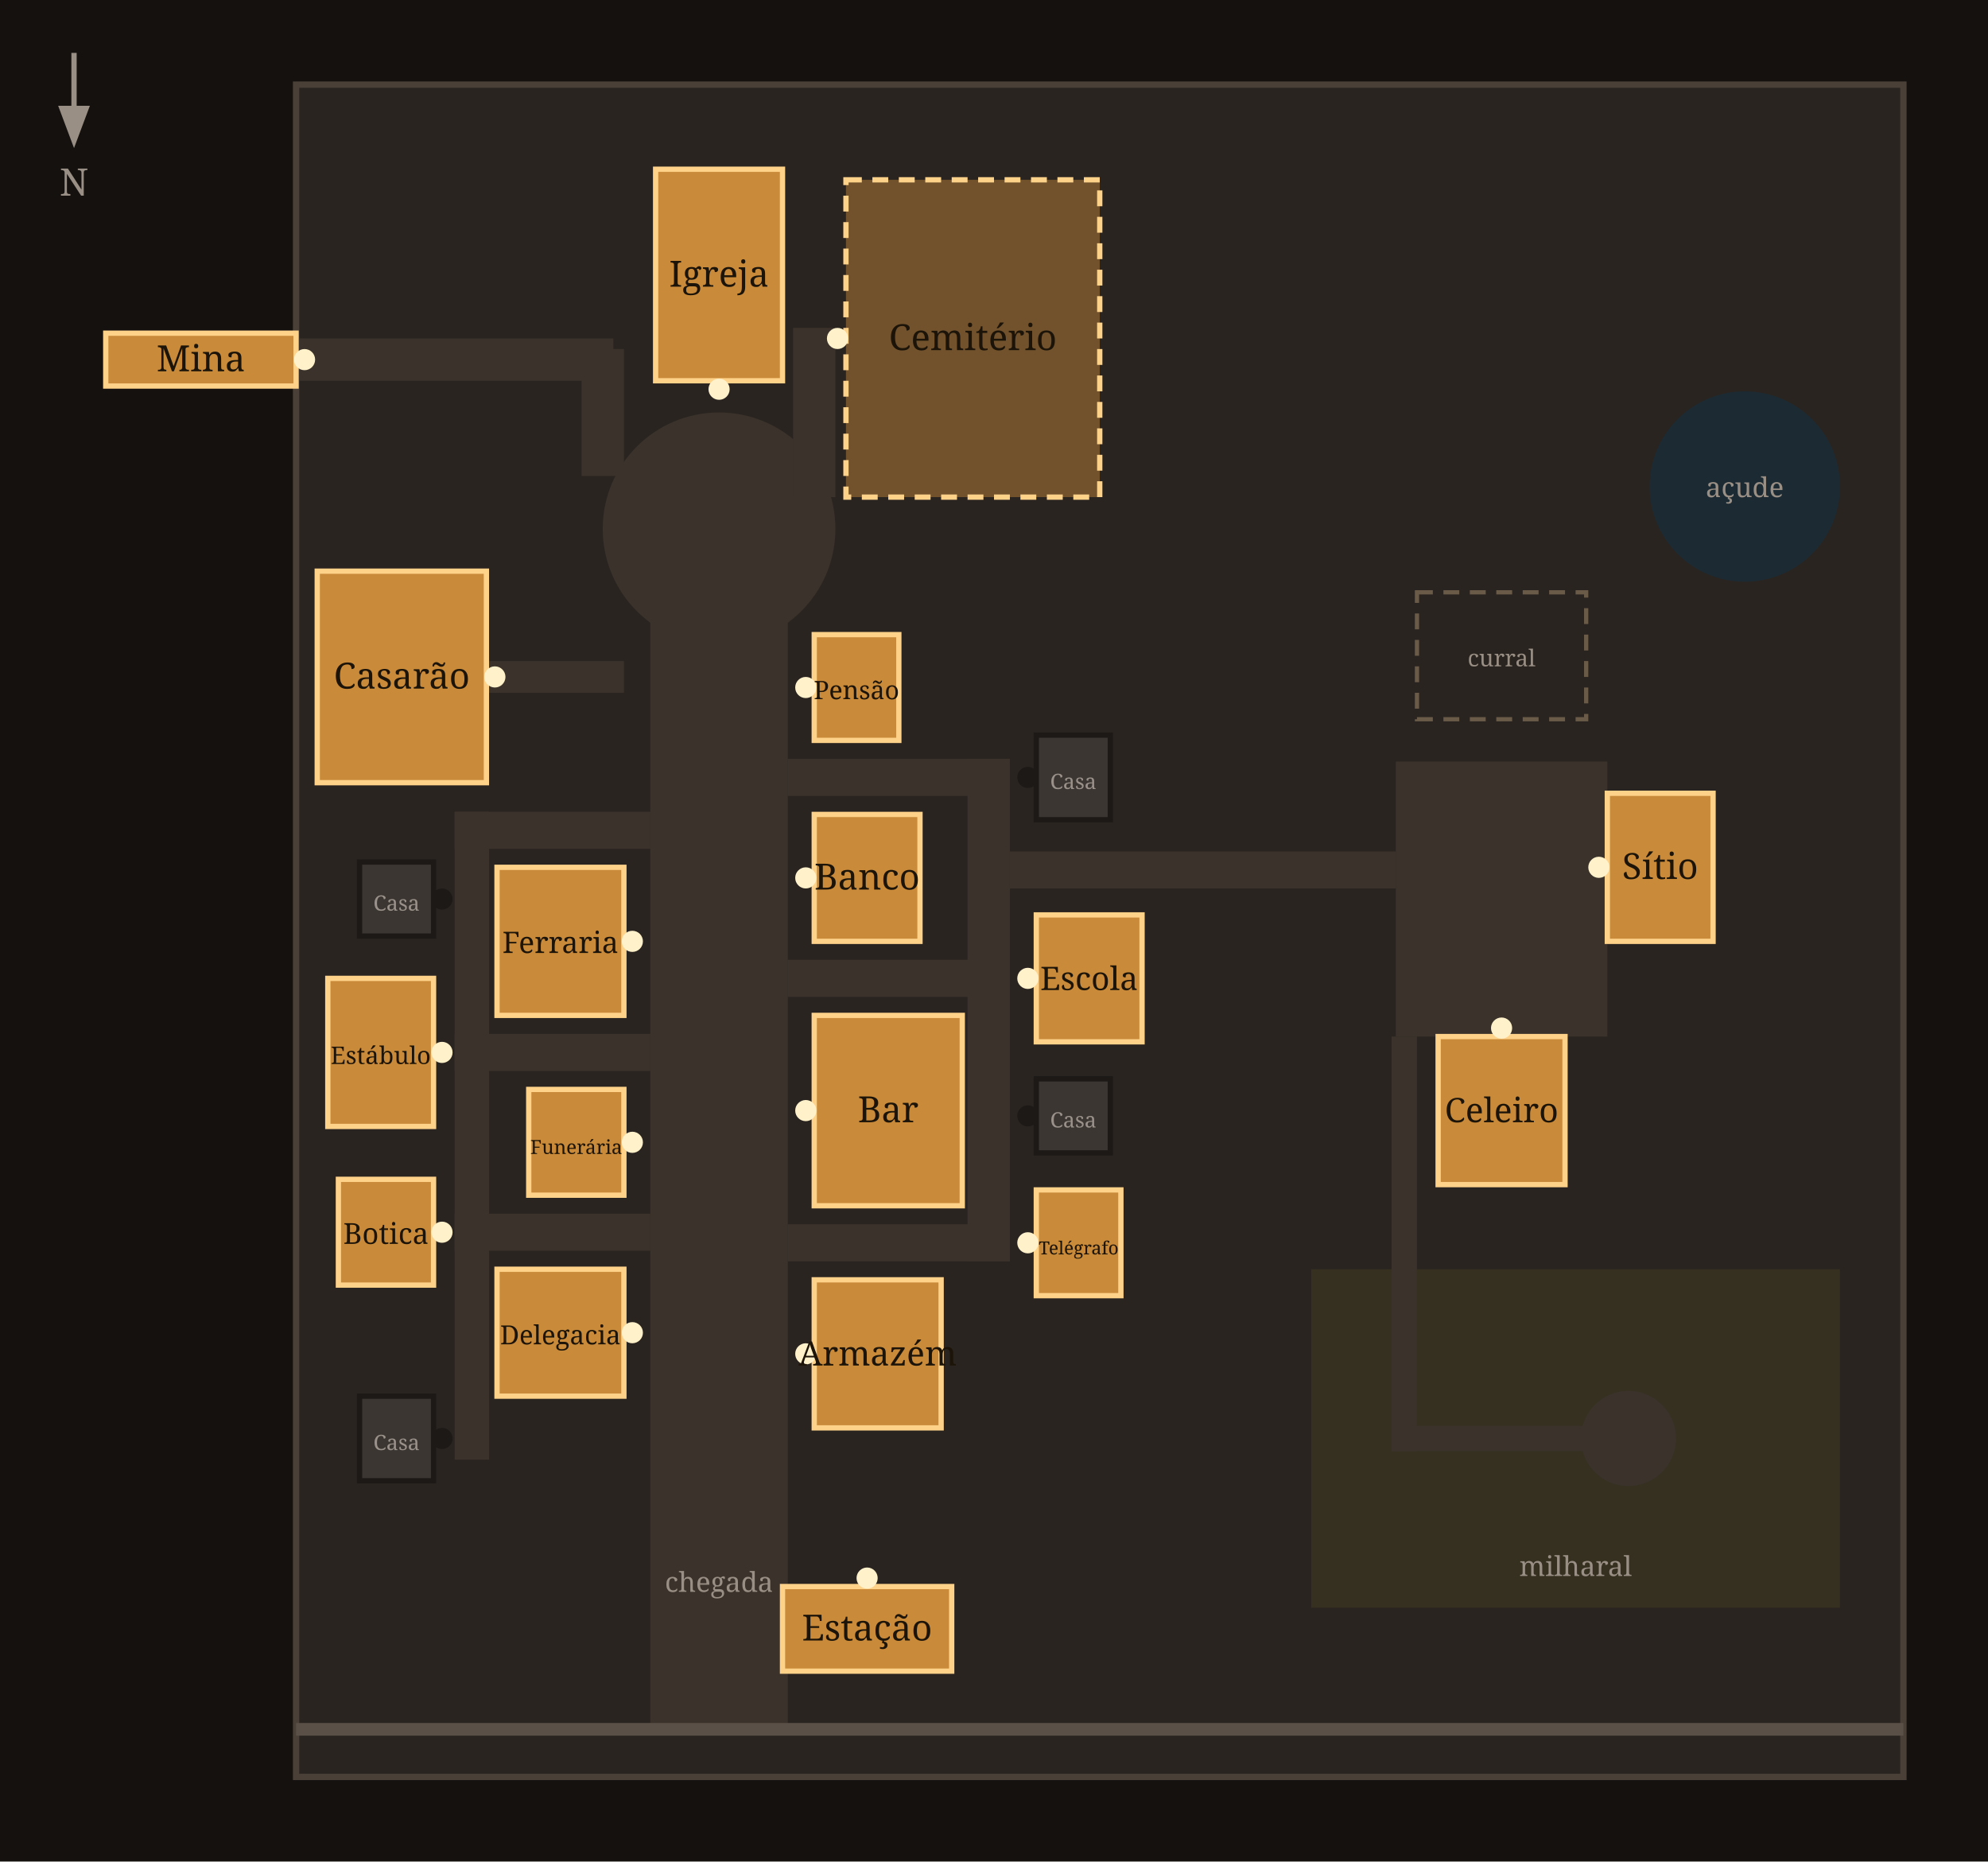
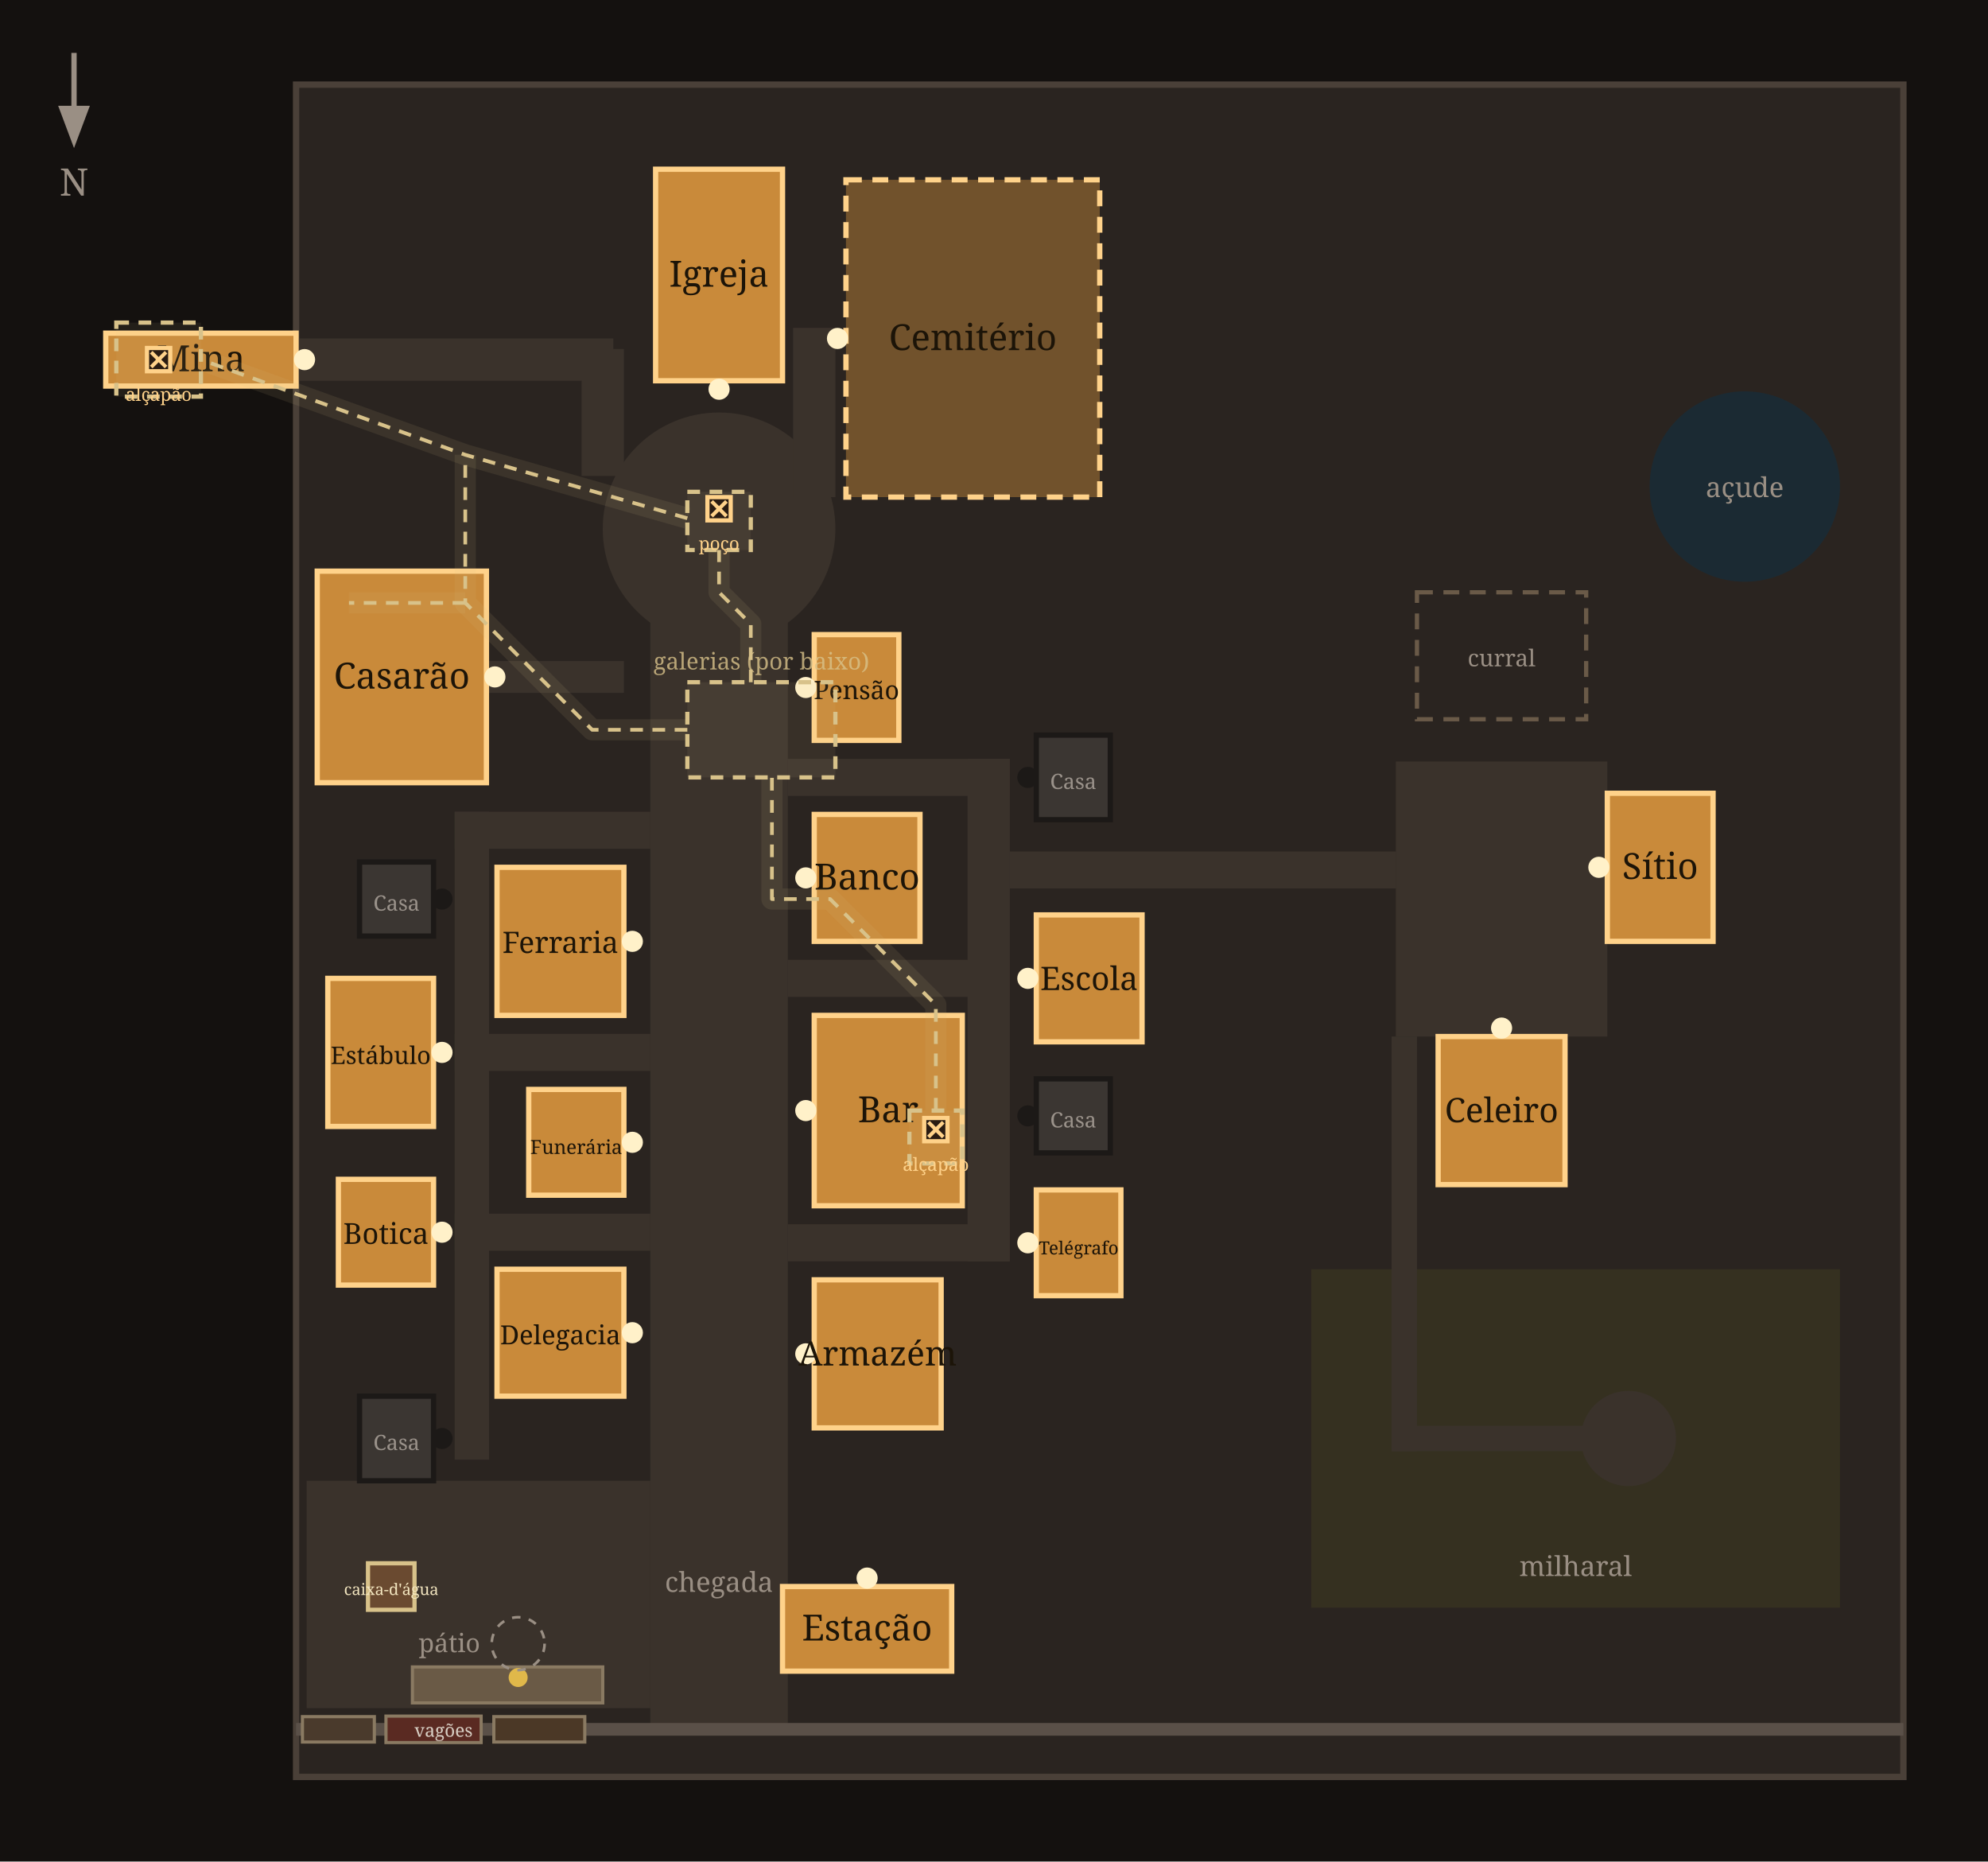
<svg xmlns="http://www.w3.org/2000/svg" viewBox="-68 -92 188 176" font-family="Georgia, serif">
  <rect x="-68" y="-92" width="188" height="176" fill="#14110f" />
  <rect x="-40" y="-84" width="152" height="160" fill="#2a2420" stroke="#4a4038" stroke-width="0.6" />
  <rect x="-6.5" y="-46" width="13" height="118" fill="#3a322b" />
  <circle cx="0" cy="-42" r="11" fill="#3a322b" />
  <rect x="56" y="28" width="50" height="32" fill="#3a3620" fill-opacity="0.7" />
  <text x="81" y="57" font-size="2.6" text-anchor="middle" fill="#9a8f84">milharal</text>
  <circle cx="97" cy="-46" r="9" fill="#1b2a33" />
  <text x="97" y="-45" font-size="2.6" text-anchor="middle" fill="#9a8f84">açude</text>
  <rect x="66" y="-36" width="16" height="12" fill="none" stroke="#6a5a48" stroke-width="0.4" stroke-dasharray="1.5 1" />
  <text x="74" y="-29" font-size="2.2" text-anchor="middle" fill="#9a8f84">curral</text>
  <rect x="7" y="-61" width="4" height="16" fill="#3a322b" />
  <rect x="-13" y="-59" width="4" height="12" fill="#3a322b" />
  <rect x="-40" y="-60" width="30" height="4" fill="#3a322b" />
  <rect x="-22" y="-29.5" width="13" height="3" fill="#3a322b" />
  <rect x="6.5" y="23.75" width="21" height="3.5" fill="#3a322b" />
  <rect x="6.5" y="-1.25" width="21" height="3.5" fill="#3a322b" />
  <rect x="6.5" y="-20.25" width="21" height="3.5" fill="#3a322b" />
  <rect x="23.5" y="-20.25" width="4" height="47.5" fill="#3a322b" />
  <rect x="-25" y="22.75" width="18.5" height="3.5" fill="#3a322b" />
  <rect x="-25" y="5.75" width="18.5" height="3.5" fill="#3a322b" />
  <rect x="-25" y="-15.25" width="18.5" height="3.5" fill="#3a322b" />
  <rect x="-25" y="-15.25" width="3.25" height="61.25" fill="#3a322b" />
  <rect x="27.5" y="-11.5" width="36.5" height="3.5" fill="#3a322b" />
  <rect x="64" y="-20" width="20" height="26" fill="#3a322b" />
  <rect x="63.6" y="6" width="2.4" height="39.2" fill="#3a322b" />
  <rect x="63.6" y="42.8" width="22.4" height="2.4" fill="#3a322b" />
  <circle cx="86" cy="44" r="4.5" fill="#3a322b" />
+   <rect x="-39" y="48" width="32.5" height="21.5" fill="#3a322b" />
  <rect x="-40" y="70.9" width="152" height="1.2" fill="#5a5048" />
+   <rect x="-29" y="65.6" width="18" height="3.4" fill="#6a5a46" stroke="#8a7a62" stroke-width="0.3" />
+   <rect x="-21.3" y="70.3" width="8.6" height="2.4" fill="#4b3826" stroke="#8a7a62" stroke-width="0.3" />
+   <rect x="-31.5" y="70.25" width="9" height="2.5" fill="#5a2a22" stroke="#8a7a62" stroke-width="0.3" />
+   <rect x="-39.4" y="70.3" width="6.8" height="2.4" fill="#4a3a2c" stroke="#8a7a62" stroke-width="0.3" />
+   <rect x="-33.2" y="55.8" width="4.4" height="4.4" fill="#6a4a30" stroke="#d8c28a" stroke-width="0.4" />
+   <circle cx="-19" cy="66.6" r="0.9" fill="#e0b84a" />
+   <circle cx="-19" cy="63.4" r="2.5" fill="none" stroke="#9a8f84" stroke-width="0.25" stroke-dasharray="0.8 0.8" />
+   <text x="-25.5" y="64.2" font-size="2.4" text-anchor="middle" fill="#9a8f84">pátio</text>
+   <text x="-31" y="58.8" font-size="1.5" text-anchor="middle" fill="#f3e6c0">caixa-d'água</text>
+   <text x="-26.05" y="72.2" font-size="1.7" text-anchor="middle" fill="#d8cfc4">vagões</text>
  <rect x="-34" y="40" width="7" height="8" fill="#3b3632" fill-opacity="1" stroke="#1c1917" stroke-width="0.5" />
  <circle cx="-26.2" cy="44" r="1" fill="#1c1917" />
  <text x="-30.5" y="45.1" font-size="2" text-anchor="middle" fill="#d8cfc4" fill-opacity="0.6">Casa</text>
  <rect x="-34" y="-10.5" width="7" height="7" fill="#3b3632" fill-opacity="1" stroke="#1c1917" stroke-width="0.5" />
  <circle cx="-26.2" cy="-7" r="1" fill="#1c1917" />
  <text x="-30.5" y="-5.9" font-size="2" text-anchor="middle" fill="#d8cfc4" fill-opacity="0.6">Casa</text>
  <rect x="30" y="10" width="7" height="7" fill="#3b3632" fill-opacity="1" stroke="#1c1917" stroke-width="0.5" />
  <circle cx="29.2" cy="13.5" r="1" fill="#1c1917" />
  <text x="33.5" y="14.6" font-size="2" text-anchor="middle" fill="#d8cfc4" fill-opacity="0.6">Casa</text>
  <rect x="30" y="-22.5" width="7" height="8" fill="#3b3632" fill-opacity="1" stroke="#1c1917" stroke-width="0.5" />
  <circle cx="29.2" cy="-18.5" r="1" fill="#1c1917" />
  <text x="33.5" y="-17.4" font-size="2" text-anchor="middle" fill="#d8cfc4" fill-opacity="0.6">Casa</text>
  <rect x="6" y="58" width="16" height="8" fill="#c98a3a" fill-opacity="1" stroke="#ffd28a" stroke-width="0.5" />
  <circle cx="14" cy="57.2" r="1" fill="#fff1c9" />
  <text x="14" y="63.1" font-size="3.4" text-anchor="middle" fill="#1c1408">Estação</text>
  <rect x="9" y="29" width="12" height="14" fill="#c98a3a" fill-opacity="1" stroke="#ffd28a" stroke-width="0.5" />
  <circle cx="8.2" cy="36" r="1" fill="#fff1c9" />
  <text x="15" y="37.1" font-size="3.2" text-anchor="middle" fill="#1c1408">Armazém</text>
  <rect x="9" y="4" width="14" height="18" fill="#c98a3a" fill-opacity="1" stroke="#ffd28a" stroke-width="0.5" />
  <circle cx="8.2" cy="13" r="1" fill="#fff1c9" />
  <text x="16" y="14.1" font-size="3.4" text-anchor="middle" fill="#1c1408">Bar</text>
  <rect x="9" y="-15" width="10" height="12" fill="#c98a3a" fill-opacity="1" stroke="#ffd28a" stroke-width="0.5" />
  <circle cx="8.2" cy="-9" r="1" fill="#fff1c9" />
  <text x="14" y="-7.9" font-size="3.4" text-anchor="middle" fill="#1c1408">Banco</text>
  <rect x="-21" y="28" width="12" height="12" fill="#c98a3a" fill-opacity="1" stroke="#ffd28a" stroke-width="0.5" />
  <circle cx="-8.2" cy="34" r="1" fill="#fff1c9" />
  <text x="-15" y="35.1" font-size="2.489" text-anchor="middle" fill="#1c1408">Delegacia</text>
  <rect x="-38" y="-38" width="16" height="20" fill="#c98a3a" fill-opacity="1" stroke="#ffd28a" stroke-width="0.5" />
  <circle cx="-21.2" cy="-28" r="1" fill="#fff1c9" />
  <text x="-30" y="-26.9" font-size="3.4" text-anchor="middle" fill="#1c1408">Casarão</text>
  <rect x="-6" y="-76" width="12" height="20" fill="#c98a3a" fill-opacity="1" stroke="#ffd28a" stroke-width="0.5" />
  <circle cx="0" cy="-55.2" r="1" fill="#fff1c9" />
  <text x="0" y="-64.9" font-size="3.4" text-anchor="middle" fill="#1c1408">Igreja</text>
  <rect x="12" y="-75" width="24" height="30" fill="#c98a3a" fill-opacity="0.45" stroke="#ffd28a" stroke-width="0.5" stroke-dasharray="1.5 1" />
  <circle cx="11.2" cy="-60" r="1" fill="#fff1c9" />
  <text x="24" y="-58.9" font-size="3.4" text-anchor="middle" fill="#1c1408">Cemitério</text>
  <rect x="-58" y="-60.5" width="18" height="5" fill="#c98a3a" fill-opacity="1" stroke="#ffd28a" stroke-width="0.5" />
  <circle cx="-39.2" cy="-58" r="1" fill="#fff1c9" />
  <text x="-49" y="-56.9" font-size="3.4" text-anchor="middle" fill="#1c1408">Mina</text>
  <rect x="-18" y="11" width="9" height="10" fill="#c98a3a" fill-opacity="1" stroke="#ffd28a" stroke-width="0.5" />
  <circle cx="-8.2" cy="16" r="1" fill="#fff1c9" />
  <text x="-13.5" y="17.1" font-size="1.822" text-anchor="middle" fill="#1c1408">Funerária</text>
  <rect x="-21" y="-10" width="12" height="14" fill="#c98a3a" fill-opacity="1" stroke="#ffd28a" stroke-width="0.5" />
  <circle cx="-8.2" cy="-3" r="1" fill="#fff1c9" />
  <text x="-15" y="-1.9" font-size="2.8" text-anchor="middle" fill="#1c1408">Ferraria</text>
  <rect x="9" y="-32" width="8" height="10" fill="#c98a3a" fill-opacity="1" stroke="#ffd28a" stroke-width="0.5" />
  <circle cx="8.2" cy="-27" r="1" fill="#fff1c9" />
  <text x="13" y="-25.9" font-size="2.4" text-anchor="middle" fill="#1c1408">Pensão</text>
  <rect x="-36" y="19.5" width="9" height="10" fill="#c98a3a" fill-opacity="1" stroke="#ffd28a" stroke-width="0.5" />
  <circle cx="-26.2" cy="24.5" r="1" fill="#fff1c9" />
  <text x="-31.5" y="25.6" font-size="2.733" text-anchor="middle" fill="#1c1408">Botica</text>
  <rect x="-37" y="0.5" width="10" height="14" fill="#c98a3a" fill-opacity="1" stroke="#ffd28a" stroke-width="0.5" />
  <circle cx="-26.2" cy="7.5" r="1" fill="#fff1c9" />
  <text x="-32" y="8.6" font-size="2.3" text-anchor="middle" fill="#1c1408">Estábulo</text>
  <rect x="30" y="20.5" width="8" height="10" fill="#c98a3a" fill-opacity="1" stroke="#ffd28a" stroke-width="0.5" />
  <circle cx="29.2" cy="25.5" r="1" fill="#fff1c9" />
  <text x="34" y="26.6" font-size="1.7" text-anchor="middle" fill="#1c1408">Telégrafo</text>
  <rect x="30" y="-5.5" width="10" height="12" fill="#c98a3a" fill-opacity="1" stroke="#ffd28a" stroke-width="0.5" />
  <circle cx="29.2" cy="0.5" r="1" fill="#fff1c9" />
  <text x="35" y="1.6" font-size="3.067" text-anchor="middle" fill="#1c1408">Escola</text>
  <rect x="84" y="-17" width="10" height="14" fill="#c98a3a" fill-opacity="1" stroke="#ffd28a" stroke-width="0.5" />
  <circle cx="83.2" cy="-10" r="1" fill="#fff1c9" />
  <text x="89" y="-8.9" font-size="3.4" text-anchor="middle" fill="#1c1408">Sítio</text>
  <rect x="68" y="6" width="12" height="14" fill="#c98a3a" fill-opacity="1" stroke="#ffd28a" stroke-width="0.5" />
  <circle cx="74" cy="5.2" r="1" fill="#fff1c9" />
  <text x="74" y="14.1" font-size="3.2" text-anchor="middle" fill="#1c1408">Celeiro</text>
+   <rect x="18" y="13" width="5" height="5" fill="#d8c28a" fill-opacity="0.08" stroke="#d8c28a" stroke-width="0.4" stroke-dasharray="1.2 0.9" />
+   <rect x="-3" y="-45.5" width="6" height="5.5" fill="#d8c28a" fill-opacity="0.08" stroke="#d8c28a" stroke-width="0.4" stroke-dasharray="1.2 0.9" />
+   <rect x="-57" y="-61.5" width="8" height="7" fill="#d8c28a" fill-opacity="0.08" stroke="#d8c28a" stroke-width="0.4" stroke-dasharray="1.2 0.9" />
+   <rect x="-3" y="-27.5" width="14" height="9" fill="#d8c28a" fill-opacity="0.08" stroke="#d8c28a" stroke-width="0.4" stroke-dasharray="1.2 0.9" />
+   <polyline points="20.5,13 20.5,3 10.5,-7 5,-7 5,-18.5" fill="none" stroke="#d8c28a" stroke-width="2" stroke-opacity="0.1" stroke-linejoin="round" />
+   <polyline points="20.5,13 20.5,3 10.5,-7 5,-7 5,-18.5" fill="none" stroke="#d8c28a" stroke-width="0.35" stroke-dasharray="1.2 0.9" stroke-linejoin="round" />
+   <polyline points="3,-27.5 3,-33 0,-36 0,-40" fill="none" stroke="#d8c28a" stroke-width="2" stroke-opacity="0.1" stroke-linejoin="round" />
+   <polyline points="3,-27.5 3,-33 0,-36 0,-40" fill="none" stroke="#d8c28a" stroke-width="0.35" stroke-dasharray="1.2 0.9" stroke-linejoin="round" />
+   <polyline points="-3,-23 -12,-23 -24,-35 -24,-49" fill="none" stroke="#d8c28a" stroke-width="2" stroke-opacity="0.1" stroke-linejoin="round" />
+   <polyline points="-3,-23 -12,-23 -24,-35 -24,-49" fill="none" stroke="#d8c28a" stroke-width="0.35" stroke-dasharray="1.2 0.9" stroke-linejoin="round" />
+   <polyline points="-3,-43 -24,-49 -49,-58" fill="none" stroke="#d8c28a" stroke-width="2" stroke-opacity="0.1" stroke-linejoin="round" />
+   <polyline points="-3,-43 -24,-49 -49,-58" fill="none" stroke="#d8c28a" stroke-width="0.35" stroke-dasharray="1.2 0.9" stroke-linejoin="round" />
+   <polyline points="-24,-35 -35,-35" fill="none" stroke="#d8c28a" stroke-width="2" stroke-opacity="0.1" stroke-linejoin="round" />
+   <polyline points="-24,-35 -35,-35" fill="none" stroke="#d8c28a" stroke-width="0.35" stroke-dasharray="1.2 0.9" stroke-linejoin="round" />
+   <rect x="19.4" y="13.7" width="2.2" height="2.2" fill="#2a1c12" stroke="#ffd28a" stroke-width="0.4" />
+   <path d="M 19.8 14.1 L 21.2 15.5 M 21.2 14.1 L 19.8 15.5" stroke="#ffd28a" stroke-width="0.35" />
+   <text x="20.5" y="18.7" font-size="1.7" text-anchor="middle" fill="#ffd28a">alçapão</text>
+   <rect x="-1.1" y="-45" width="2.2" height="2.2" fill="#2a1c12" stroke="#ffd28a" stroke-width="0.4" />
+   <path d="M -0.7 -44.6 L 0.7 -43.2 M 0.7 -44.6 L -0.7 -43.2" stroke="#ffd28a" stroke-width="0.35" />
+   <text x="0" y="-40" font-size="1.7" text-anchor="middle" fill="#ffd28a">poço</text>
+   <rect x="-54.1" y="-59.1" width="2.2" height="2.2" fill="#2a1c12" stroke="#ffd28a" stroke-width="0.4" />
+   <path d="M -53.7 -58.7 L -52.3 -57.3 M -52.3 -58.7 L -53.7 -57.3" stroke="#ffd28a" stroke-width="0.35" />
+   <text x="-53" y="-54.1" font-size="1.7" text-anchor="middle" fill="#ffd28a">alçapão</text>
+   <text x="4" y="-28.7" font-size="2.2" text-anchor="middle" fill="#d8c28a" fill-opacity="0.8">galerias (por baixo)</text>
  <text x="0" y="58.5" font-size="2.6" text-anchor="middle" fill="#9a8f84">chegada</text>
  <path d="M -61 -78 l -1.5 -4 h 3 z" fill="#9a8f84" />
  <line x1="-61" y1="-87" x2="-61" y2="-81" stroke="#9a8f84" stroke-width="0.5" />
  <text x="-61" y="-73.5" font-size="3.6" text-anchor="middle" fill="#9a8f84">N</text>
</svg>
